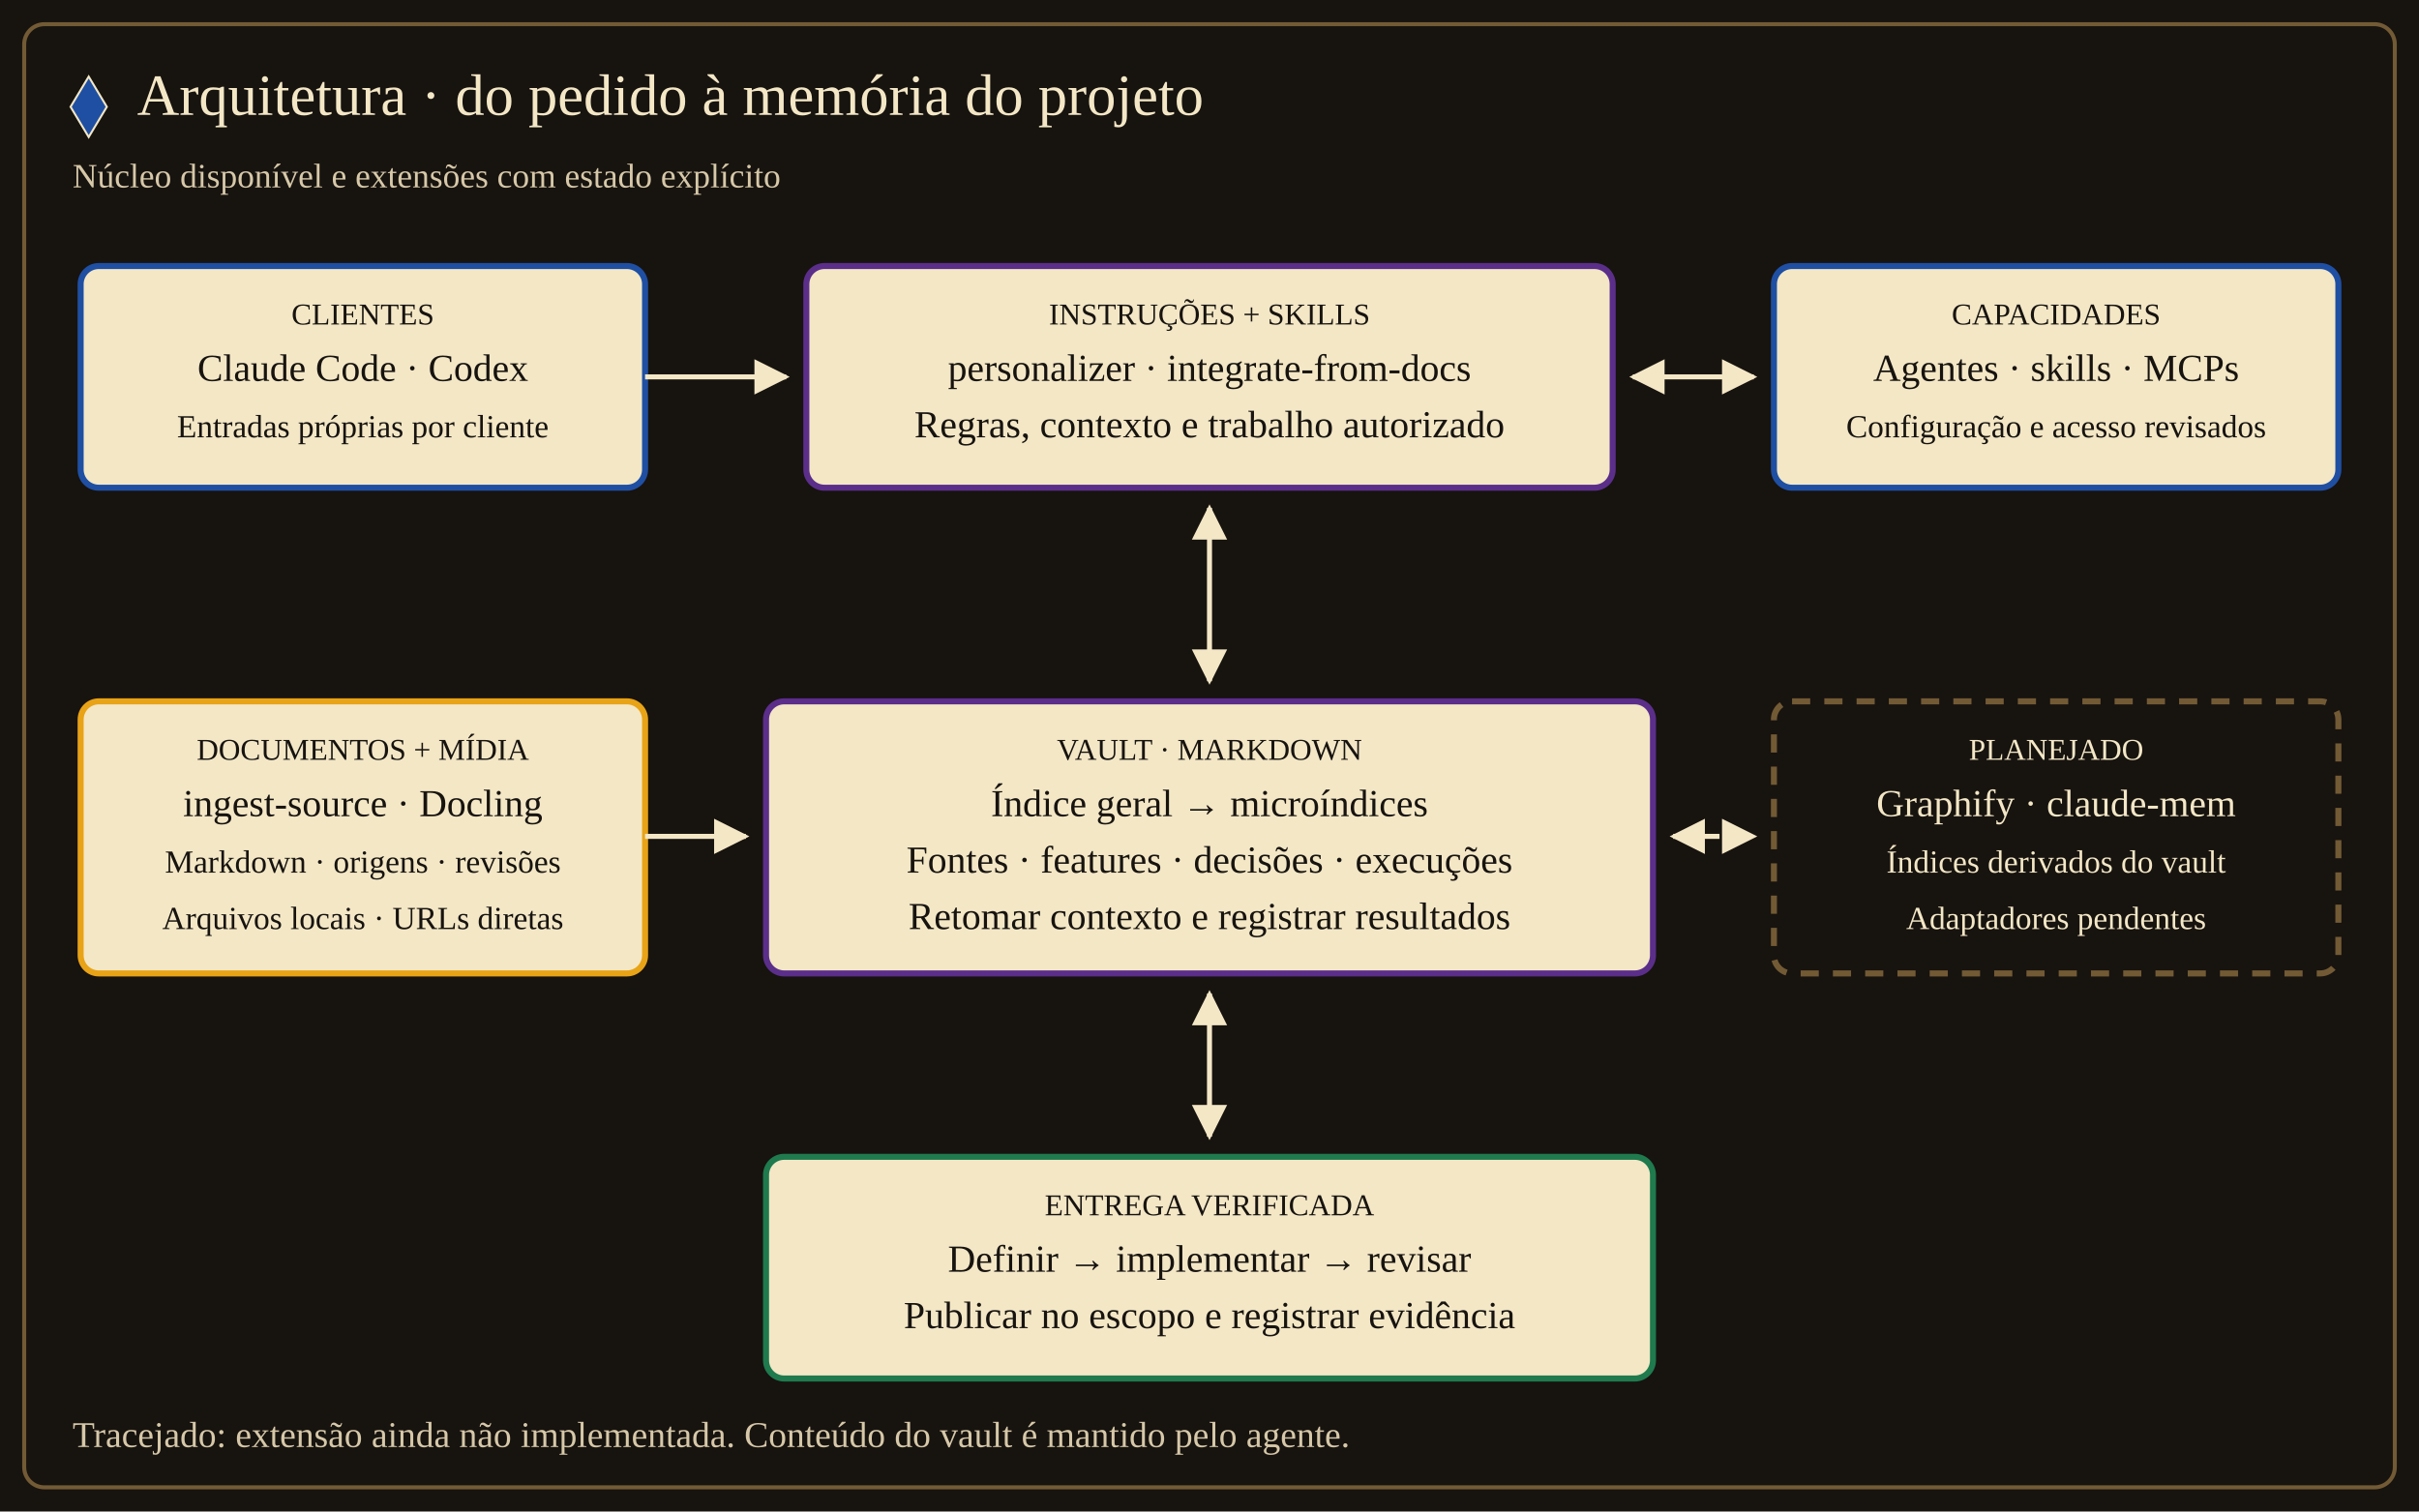
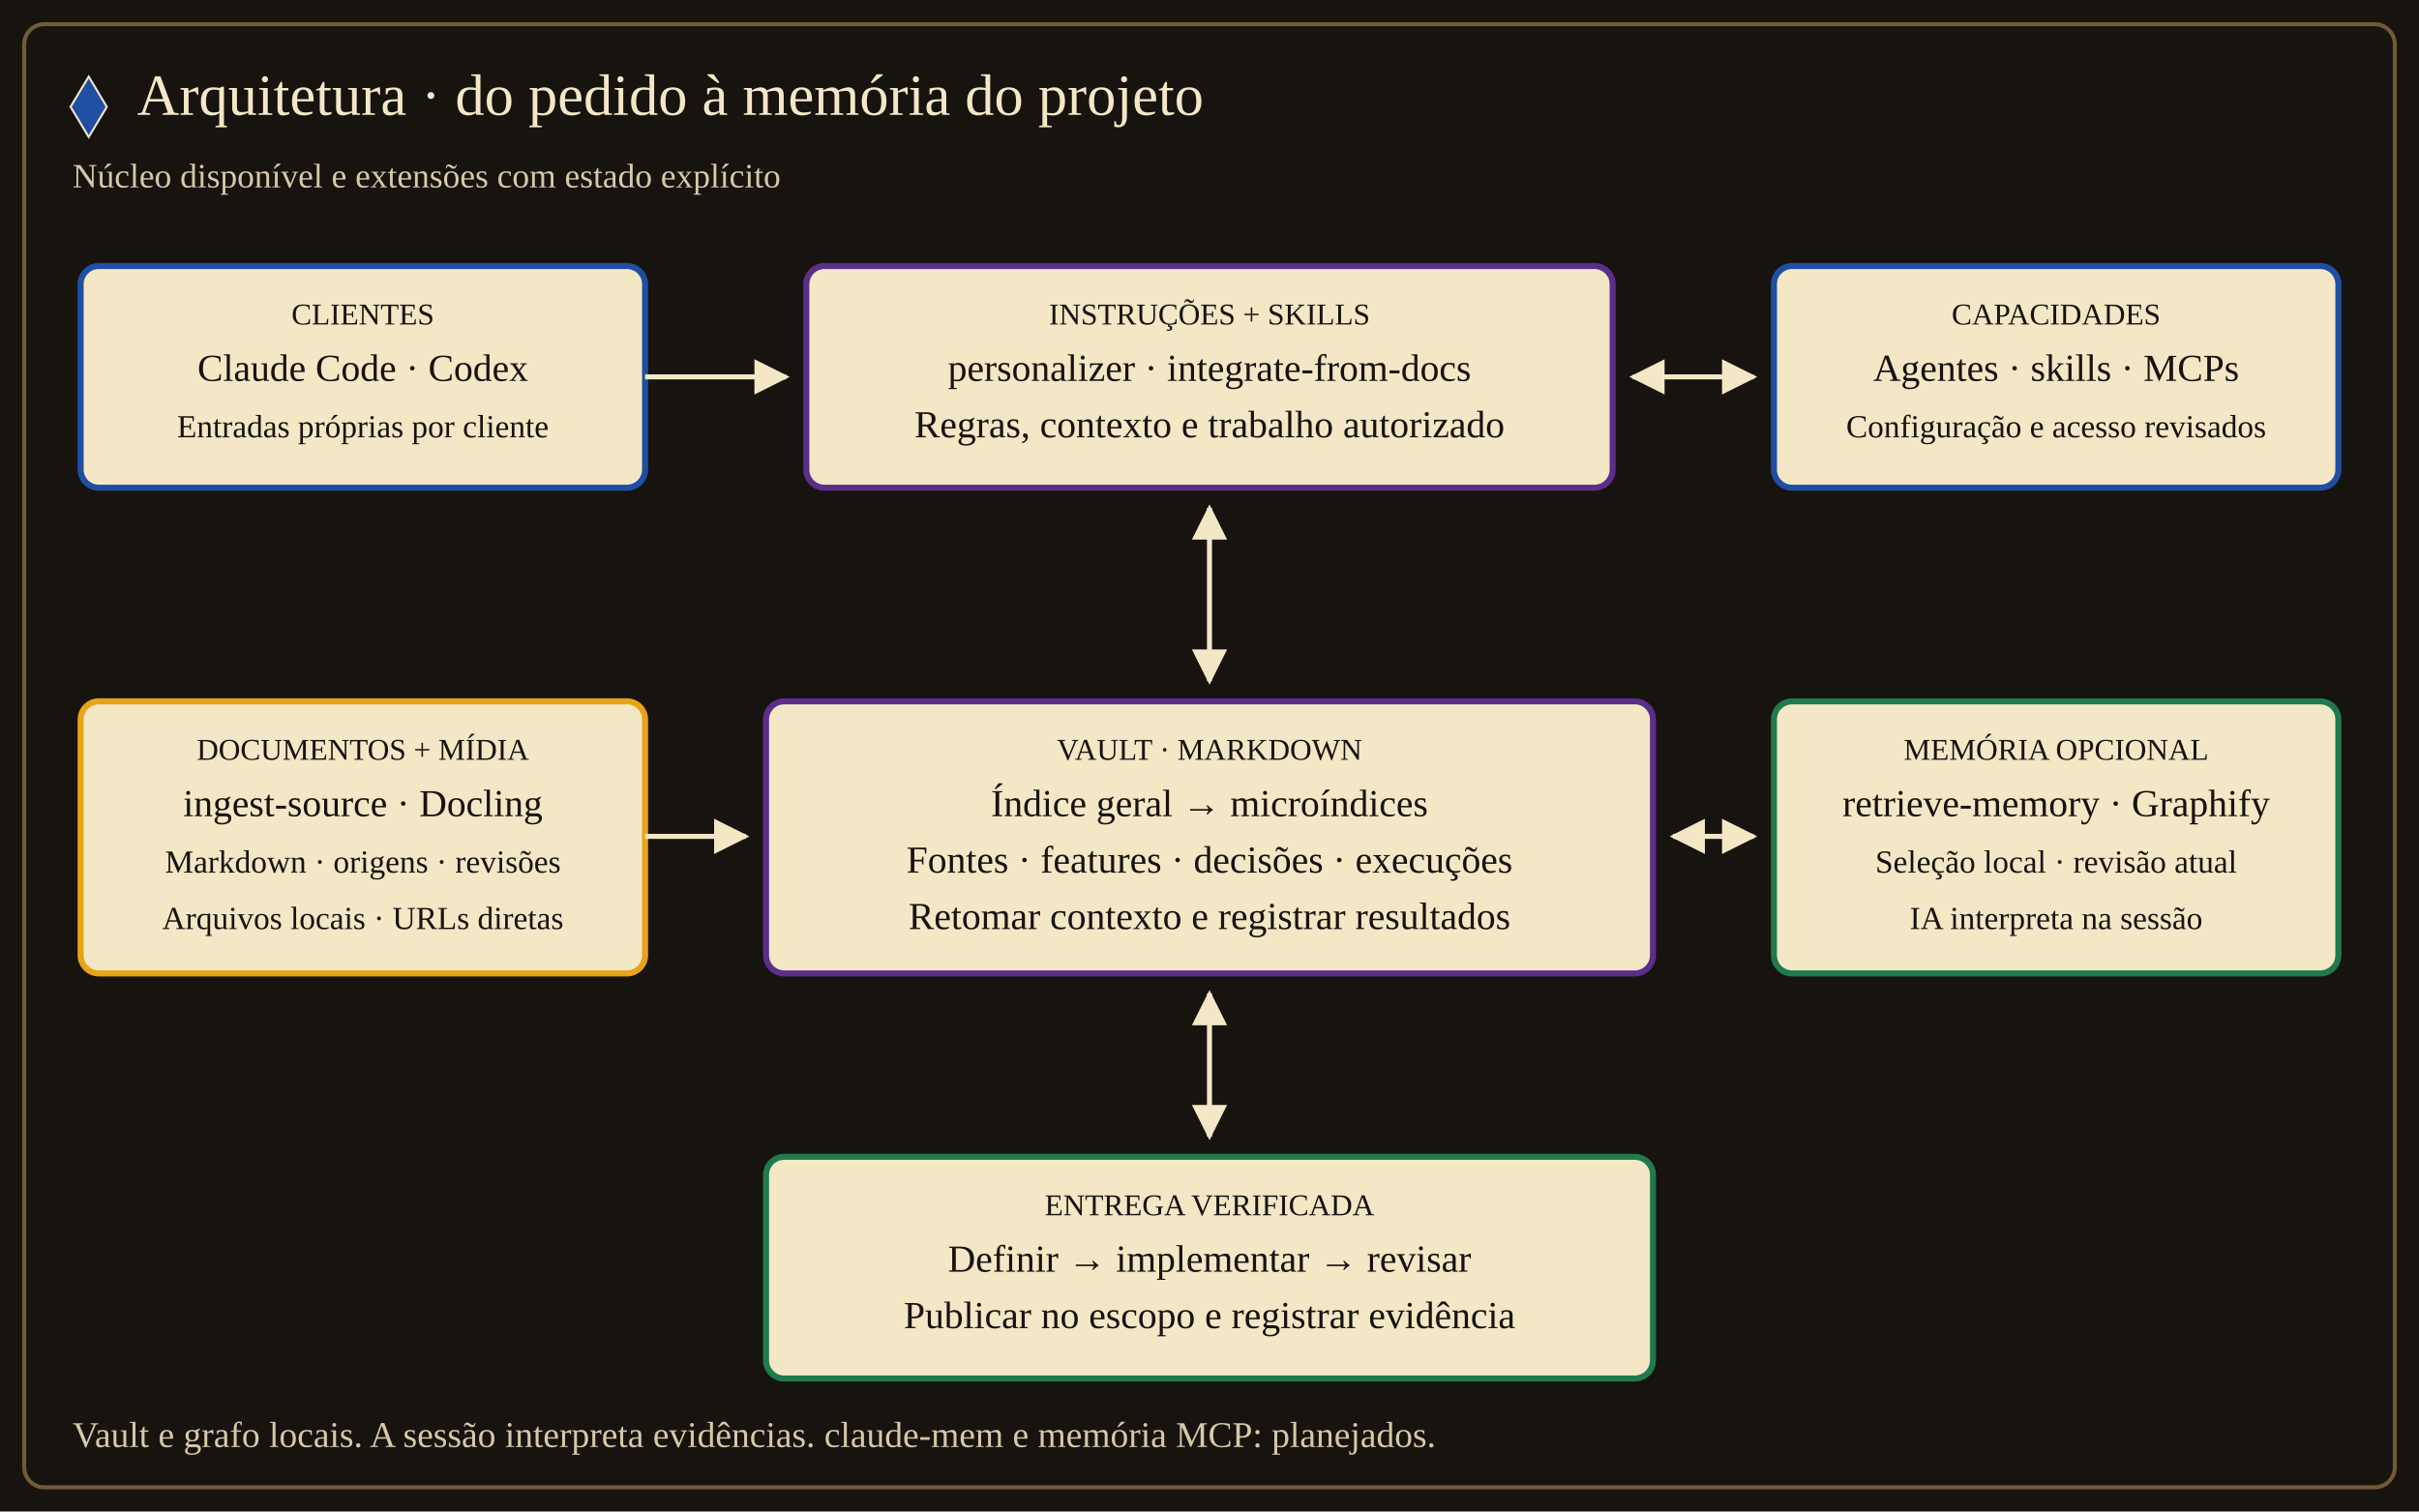
<svg xmlns="http://www.w3.org/2000/svg" viewBox="0 0 1200 750" width="1200" height="750" role="img" aria-labelledby="title desc" font-family="Georgia, 'Times New Roman', serif">
  <defs>
    <marker id="arrow" viewBox="0 0 10 10" refX="9" refY="5" markerWidth="7" markerHeight="7" orient="auto-start-reverse">
      <path d="M0 0 L10 5 L0 10 Z" fill="#F3E7C6" />
    </marker>
  </defs>
  <rect width="1200" height="750" fill="#17130f" />
  <rect x="12" y="12" width="1176" height="726" rx="10" fill="none" stroke="#725a35" stroke-width="2" />
  <path d="M35 53 L44 38 L53 53 L44 68 Z" fill="#1F4FA3" stroke="#F3E7C6" />
  <text x="68" y="57" text-anchor="start" font-size="29" fill="#F3E7C6" data-max-width="1080">Arquitetura · do pedido à memória do projeto</text>
  <text x="36" y="93" text-anchor="start" font-size="17" fill="#d6c8a8" data-max-width="1128">Núcleo disponível e extensões com estado explícito</text>
  <rect x="40" y="132" width="280" height="110" rx="9" fill="#F3E7C6" stroke="#1F4FA3" stroke-width="3" />
  <text x="180.0" y="161" text-anchor="middle" font-size="15" fill="#17130f" data-max-width="258">CLIENTES</text>
  <text x="180.0" y="189" text-anchor="middle" font-size="19" fill="#17130f" data-max-width="258">Claude Code · Codex</text>
  <text x="180.0" y="217" text-anchor="middle" font-size="16" fill="#17130f" data-max-width="258">Entradas próprias por cliente</text>
  <rect x="400" y="132" width="400" height="110" rx="9" fill="#F3E7C6" stroke="#5B2E8A" stroke-width="3" />
  <text x="600.0" y="161" text-anchor="middle" font-size="15" fill="#17130f" data-max-width="378">INSTRUÇÕES + SKILLS</text>
  <text x="600.0" y="189" text-anchor="middle" font-size="19" fill="#17130f" data-max-width="378">personalizer · integrate-from-docs</text>
  <text x="600.0" y="217" text-anchor="middle" font-size="19" fill="#17130f" data-max-width="378">Regras, contexto e trabalho autorizado</text>
  <rect x="880" y="132" width="280" height="110" rx="9" fill="#F3E7C6" stroke="#1F4FA3" stroke-width="3" />
  <text x="1020.0" y="161" text-anchor="middle" font-size="15" fill="#17130f" data-max-width="258">CAPACIDADES</text>
  <text x="1020.0" y="189" text-anchor="middle" font-size="19" fill="#17130f" data-max-width="258">Agentes · skills · MCPs</text>
  <text x="1020.0" y="217" text-anchor="middle" font-size="16" fill="#17130f" data-max-width="258">Configuração e acesso revisados</text>
  <rect x="40" y="348" width="280" height="135" rx="9" fill="#F3E7C6" stroke="#E8A317" stroke-width="3" />
  <text x="180.0" y="377" text-anchor="middle" font-size="15" fill="#17130f" data-max-width="258">DOCUMENTOS + MÍDIA</text>
  <text x="180.0" y="405" text-anchor="middle" font-size="19" fill="#17130f" data-max-width="258">ingest-source · Docling</text>
  <text x="180.0" y="433" text-anchor="middle" font-size="16" fill="#17130f" data-max-width="258">Markdown · origens · revisões</text>
  <text x="180.0" y="461" text-anchor="middle" font-size="16" fill="#17130f" data-max-width="258">Arquivos locais · URLs diretas</text>
  <rect x="380" y="348" width="440" height="135" rx="9" fill="#F3E7C6" stroke="#5B2E8A" stroke-width="3" />
  <text x="600.0" y="377" text-anchor="middle" font-size="15" fill="#17130f" data-max-width="418">VAULT · MARKDOWN</text>
  <text x="600.0" y="405" text-anchor="middle" font-size="19" fill="#17130f" data-max-width="418">Índice geral → microíndices</text>
  <text x="600.0" y="433" text-anchor="middle" font-size="19" fill="#17130f" data-max-width="418">Fontes · features · decisões · execuções</text>
  <text x="600.0" y="461" text-anchor="middle" font-size="19" fill="#17130f" data-max-width="418">Retomar contexto e registrar resultados</text>
-   <rect x="880" y="348" width="280" height="135" rx="9" fill="#17130f" stroke="#725a35" stroke-width="3" stroke-dasharray="9 7" />
-   <text x="1020.0" y="377" text-anchor="middle" font-size="15" fill="#F3E7C6" data-max-width="258">PLANEJADO</text>
-   <text x="1020.0" y="405" text-anchor="middle" font-size="19" fill="#F3E7C6" data-max-width="258">Graphify · claude-mem</text>
-   <text x="1020.0" y="433" text-anchor="middle" font-size="16" fill="#F3E7C6" data-max-width="258">Índices derivados do vault</text>
-   <text x="1020.0" y="461" text-anchor="middle" font-size="16" fill="#F3E7C6" data-max-width="258">Adaptadores pendentes</text>
+   <rect x="880" y="348" width="280" height="135" rx="9" fill="#F3E7C6" stroke="#1F7A4D" stroke-width="3" />
+   <text x="1020.0" y="377" text-anchor="middle" font-size="15" fill="#17130f" data-max-width="258">MEMÓRIA OPCIONAL</text>
+   <text x="1020.0" y="405" text-anchor="middle" font-size="19" fill="#17130f" data-max-width="258">retrieve-memory · Graphify</text>
+   <text x="1020.0" y="433" text-anchor="middle" font-size="16" fill="#17130f" data-max-width="258">Seleção local · revisão atual</text>
+   <text x="1020.0" y="461" text-anchor="middle" font-size="16" fill="#17130f" data-max-width="258">IA interpreta na sessão</text>
  <rect x="380" y="574" width="440" height="110" rx="9" fill="#F3E7C6" stroke="#1F7A4D" stroke-width="3" />
  <text x="600.0" y="603" text-anchor="middle" font-size="15" fill="#17130f" data-max-width="418">ENTREGA VERIFICADA</text>
  <text x="600.0" y="631" text-anchor="middle" font-size="19" fill="#17130f" data-max-width="418">Definir → implementar → revisar</text>
  <text x="600.0" y="659" text-anchor="middle" font-size="19" fill="#17130f" data-max-width="418">Publicar no escopo e registrar evidência</text>
  <path d="M320 187 H390" fill="none" stroke="#F3E7C6" stroke-width="2.5" marker-end="url(#arrow)" />
  <path d="M810 187 H870" fill="none" stroke="#F3E7C6" stroke-width="2.5" marker-end="url(#arrow)" marker-start="url(#arrow)" />
  <path d="M600 252 V338" fill="none" stroke="#F3E7C6" stroke-width="2.5" marker-end="url(#arrow)" marker-start="url(#arrow)" />
  <path d="M320 415 H370" fill="none" stroke="#F3E7C6" stroke-width="2.5" marker-end="url(#arrow)" />
-   <path d="M830 415 H870" fill="none" stroke="#F3E7C6" stroke-width="2.5" marker-end="url(#arrow)" stroke-dasharray="8 7" marker-start="url(#arrow)" />
+   <path d="M830 415 H870" fill="none" stroke="#F3E7C6" stroke-width="2.5" marker-end="url(#arrow)" marker-start="url(#arrow)" />
  <path d="M600 493 V564" fill="none" stroke="#F3E7C6" stroke-width="2.5" marker-end="url(#arrow)" marker-start="url(#arrow)" />
-   <text x="36" y="718" text-anchor="start" font-size="18" fill="#d6c8a8" data-max-width="1128">Tracejado: extensão ainda não implementada. Conteúdo do vault é mantido pelo agente.</text>
+   <text x="36" y="718" text-anchor="start" font-size="18" fill="#d6c8a8" data-max-width="1128">Vault e grafo locais. A sessão interpreta evidências. claude-mem e memória MCP: planejados.</text>
</svg>
